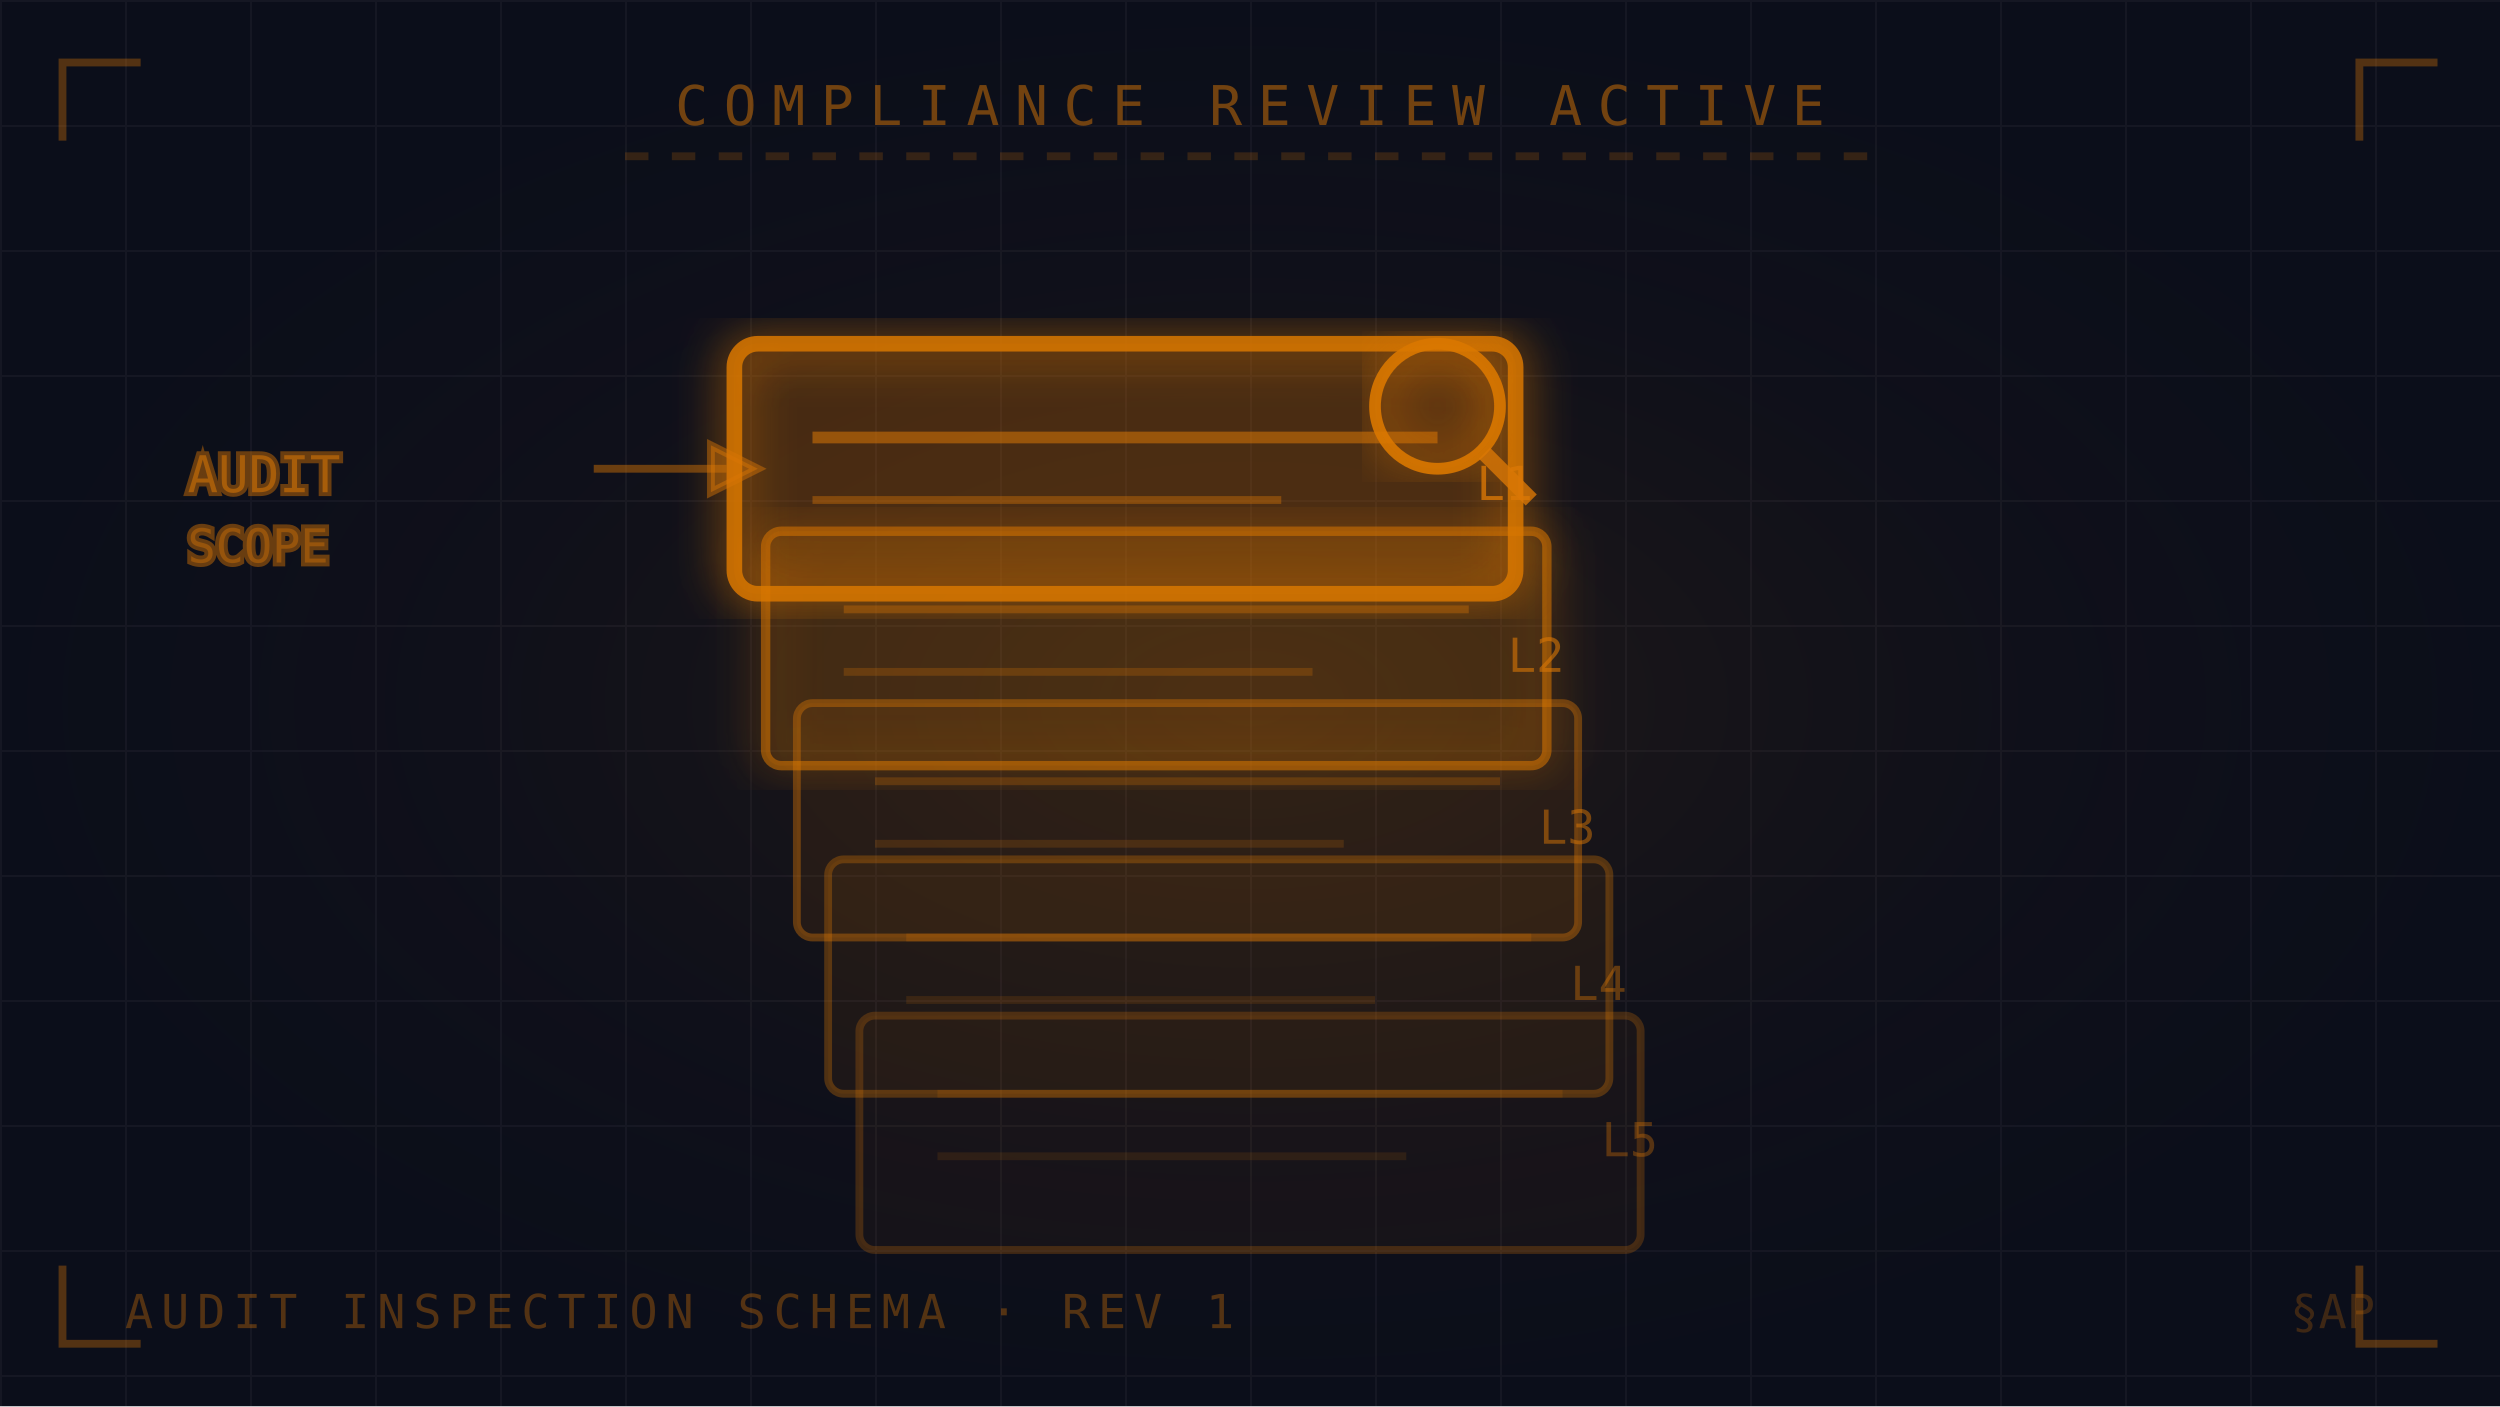
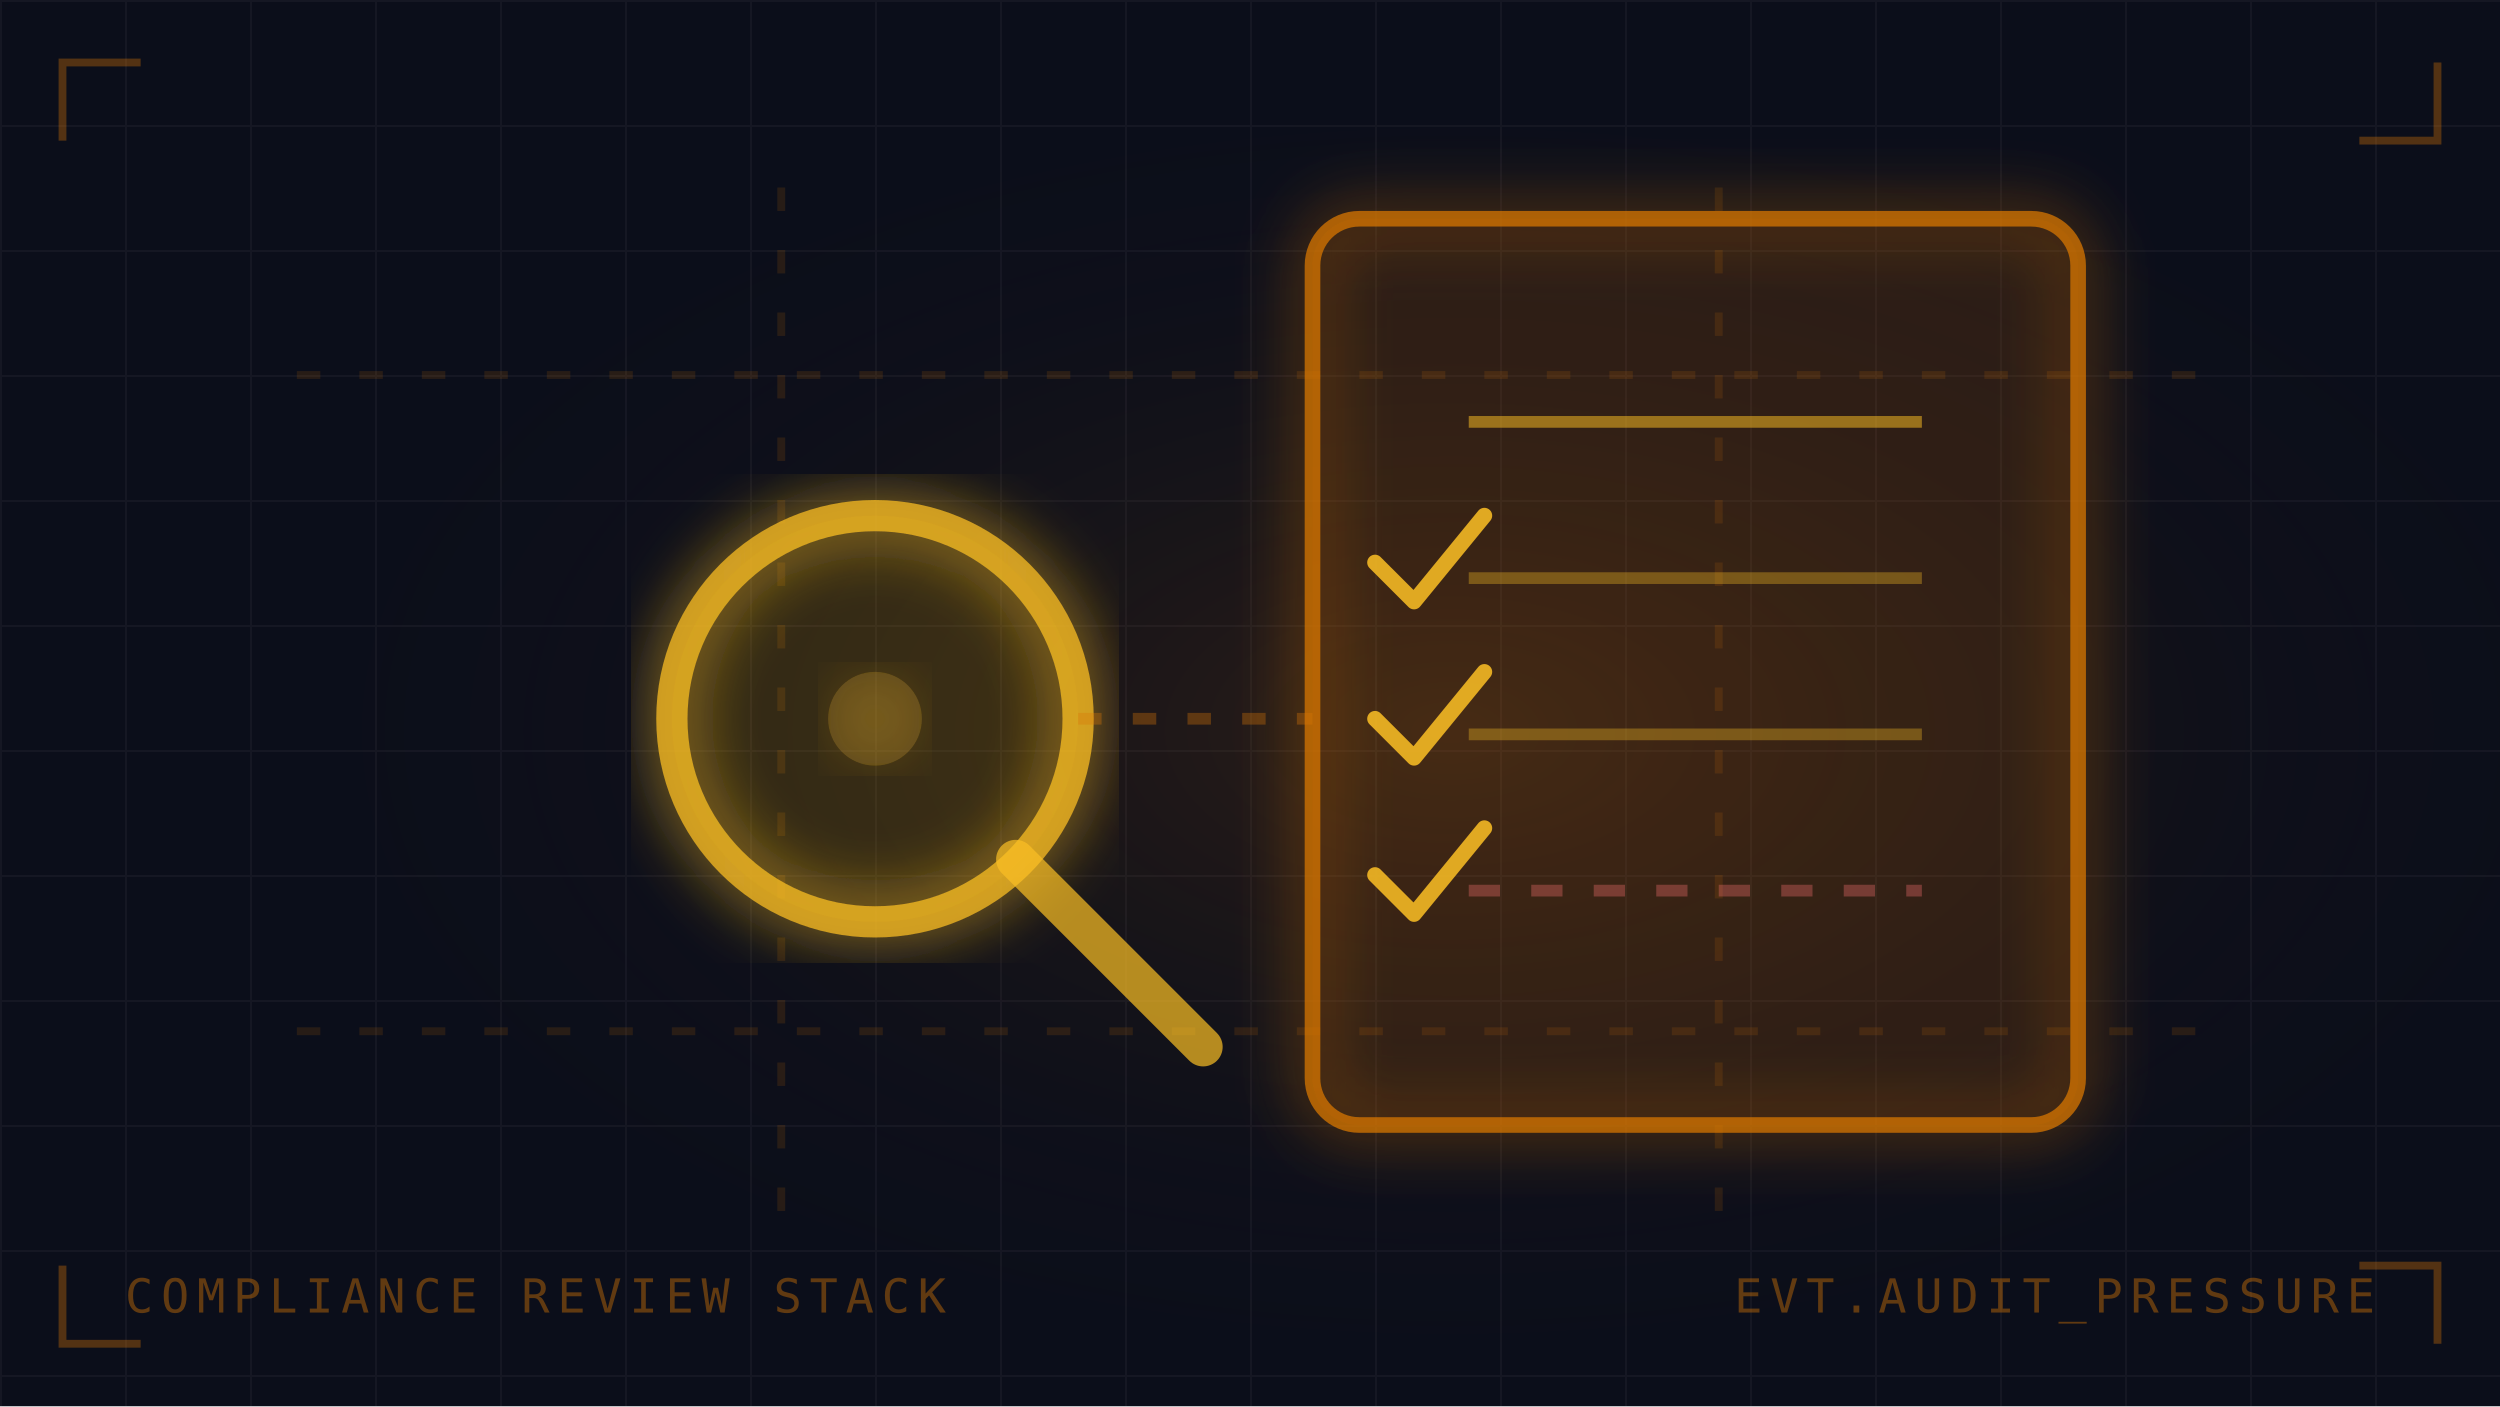
<svg xmlns="http://www.w3.org/2000/svg" viewBox="0 0 320 180" fill="none">
  <defs>
-     <pattern id="grid" width="16" height="16" patternUnits="userSpaceOnUse">
+     <pattern id="audit-grid" width="16" height="16" patternUnits="userSpaceOnUse">
      <path d="M 16 0 L 0 0 0 16" stroke="rgba(255,255,255,0.04)" stroke-width="0.5" />
    </pattern>
-     <filter id="glow">
-       <feGaussianBlur stdDeviation="3" result="blur" />
+     <filter id="audit-glow">
+       <feGaussianBlur stdDeviation="4" result="blur" />
      <feMerge>
        <feMergeNode in="blur" />
        <feMergeNode in="SourceGraphic" />
      </feMerge>
    </filter>
+     <radialGradient id="audit-haze" cx="58%" cy="52%" r="48%">
+       <stop offset="0%" stop-color="#d97706" stop-opacity="0.16" />
+       <stop offset="100%" stop-color="#0b0e1a" stop-opacity="0" />
+     </radialGradient>
  </defs>
  <rect width="320" height="180" fill="#0b0e1a" />
-   <rect width="320" height="180" fill="url(#grid)" />
-   <radialGradient id="haze" cx="50%" cy="50%" r="55%">
-     <stop offset="0%" stop-color="#d97706" stop-opacity="0.12" />
-     <stop offset="100%" stop-color="#0b0e1a" stop-opacity="0" />
-   </radialGradient>
-   <rect width="320" height="180" fill="url(#haze)" />
+   <rect width="320" height="180" fill="url(#audit-grid)" />
+   <rect width="320" height="180" fill="url(#audit-haze)" />
+   <g id="scene-ambient" stroke="rgba(217,119,6,0.14)" stroke-width="1" stroke-dasharray="3,5">
+     <path d="M 38 48 H 282" />
+     <path d="M 38 132 H 282" />
+     <path d="M 100 24 V 156" />
+     <path d="M 220 24 V 156" />
+   </g>
  <g stroke="rgba(217,119,6,0.35)" stroke-width="1">
    <path d="M 8 18 L 8 8 L 18 8" />
-     <path d="M 302 18 L 302 8 L 312 8" />
+     <path d="M 302 18 L 312 18 L 312 8" />
    <path d="M 8 162 L 8 172 L 18 172" />
-     <path d="M 302 162 L 302 172 L 312 172" />
+     <path d="M 302 162 L 312 162 L 312 172" />
  </g>
-   <rect x="110" y="130" width="100" height="30" rx="2" fill="rgba(217,119,6,0.05)" stroke="rgba(217,119,6,0.25)" stroke-width="1" />
-   <line x1="120" y1="140" x2="200" y2="140" stroke="rgba(217,119,6,0.15)" stroke-width="1" />
-   <line x1="120" y1="148" x2="180" y2="148" stroke="rgba(217,119,6,0.12)" stroke-width="1" />
-   <text x="205" y="148" fill="rgba(217,119,6,0.35)" font-family="monospace" font-size="6">L5</text>
-   <rect x="106" y="110" width="100" height="30" rx="2" fill="rgba(217,119,6,0.07)" stroke="rgba(217,119,6,0.32)" stroke-width="1" />
-   <line x1="116" y1="120" x2="196" y2="120" stroke="rgba(217,119,6,0.20)" stroke-width="1" />
-   <line x1="116" y1="128" x2="176" y2="128" stroke="rgba(217,119,6,0.15)" stroke-width="1" />
-   <text x="201" y="128" fill="rgba(217,119,6,0.40)" font-family="monospace" font-size="6">L4</text>
-   <rect x="102" y="90" width="100" height="30" rx="2" fill="rgba(217,119,6,0.09)" stroke="rgba(217,119,6,0.40)" stroke-width="1" />
-   <line x1="112" y1="100" x2="192" y2="100" stroke="rgba(217,119,6,0.25)" stroke-width="1" />
-   <line x1="112" y1="108" x2="172" y2="108" stroke="rgba(217,119,6,0.18)" stroke-width="1" />
-   <text x="197" y="108" fill="rgba(217,119,6,0.50)" font-family="monospace" font-size="6">L3</text>
-   <rect x="98" y="68" width="100" height="30" rx="2" fill="rgba(217,119,6,0.12)" stroke="rgba(217,119,6,0.55)" stroke-width="1.2" filter="url(#glow)" />
-   <line x1="108" y1="78" x2="188" y2="78" stroke="rgba(217,119,6,0.35)" stroke-width="1" />
-   <line x1="108" y1="86" x2="168" y2="86" stroke="rgba(217,119,6,0.25)" stroke-width="1" />
-   <text x="193" y="86" fill="rgba(217,119,6,0.60)" font-family="monospace" font-size="6">L2</text>
-   <rect x="94" y="44" width="100" height="32" rx="3" fill="rgba(217,119,6,0.15)" stroke="rgba(217,119,6,0.85)" stroke-width="2" filter="url(#glow)" />
-   <line x1="104" y1="56" x2="184" y2="56" stroke="rgba(217,119,6,0.55)" stroke-width="1.5" />
-   <line x1="104" y1="64" x2="164" y2="64" stroke="rgba(217,119,6,0.40)" stroke-width="1" />
-   <text x="189" y="64" fill="rgba(217,119,6,0.80)" font-family="monospace" font-size="6">L1</text>
-   <circle cx="184" cy="52" r="8" stroke="rgba(217,119,6,0.90)" stroke-width="1.5" fill="rgba(217,119,6,0.08)" filter="url(#glow)" />
-   <line x1="190" y1="58" x2="196" y2="64" stroke="rgba(217,119,6,0.80)" stroke-width="2" />
-   <g stroke="rgba(217,119,6,0.45)" stroke-width="1">
-     <line x1="76" y1="60" x2="93" y2="60" />
-     <polygon points="91,57 91,63 97,60" fill="rgba(217,119,6,0.45)" />
-     <text x="24" y="63" fill="rgba(217,119,6,0.55)" font-family="monospace" font-size="6.5">AUDIT</text>
-     <text x="24" y="72" fill="rgba(217,119,6,0.40)" font-family="monospace" font-size="6">SCOPE</text>
+   <g id="scene-subject">
+     <rect x="168" y="28" width="98" height="116" rx="6" fill="rgba(217,119,6,0.08)" stroke="rgba(217,119,6,0.74)" stroke-width="2" filter="url(#audit-glow)" />
+     <path d="M 188 54 H 246" stroke="rgba(251,191,36,0.52)" stroke-width="1.5" />
+     <path d="M 188 74 H 246" stroke="rgba(251,191,36,0.34)" stroke-width="1.5" />
+     <path d="M 188 94 H 246" stroke="rgba(251,191,36,0.34)" stroke-width="1.5" />
+     <path d="M 188 114 H 246" stroke="rgba(248,113,113,0.34)" stroke-width="1.5" stroke-dasharray="4,4" />
+     <g stroke="rgba(251,191,36,0.86)" stroke-width="2" stroke-linecap="round" stroke-linejoin="round">
+       <path d="M 176 72 L 181 77 L 190 66" />
+       <path d="M 176 92 L 181 97 L 190 86" />
+       <path d="M 176 112 L 181 117 L 190 106" />
+     </g>
+     <circle cx="112" cy="92" r="26" fill="rgba(251,191,36,0.08)" stroke="rgba(251,191,36,0.74)" stroke-width="4" filter="url(#audit-glow)" />
+     <path d="M 130 110 L 154 134" stroke="rgba(251,191,36,0.70)" stroke-width="5" stroke-linecap="round" />
+     <path d="M 138 92 H 168" stroke="rgba(217,119,6,0.34)" stroke-width="1.5" stroke-dasharray="3,4" />
  </g>
-   <text x="160" y="16" text-anchor="middle" fill="rgba(217,119,6,0.50)" font-family="monospace" font-size="7" letter-spacing="2">COMPLIANCE REVIEW ACTIVE</text>
-   <line x1="80" y1="20" x2="240" y2="20" stroke="rgba(217,119,6,0.20)" stroke-width="1" stroke-dasharray="3,3" />
-   <text x="16" y="170" fill="rgba(217,119,6,0.35)" font-family="monospace" font-size="6" letter-spacing="1">AUDIT INSPECTION SCHEMA · REV 1</text>
-   <text x="304" y="170" text-anchor="end" fill="rgba(217,119,6,0.25)" font-family="monospace" font-size="6">§AP</text>
+   <g filter="url(#audit-glow)">
+     <circle cx="112" cy="92" r="6" fill="rgba(251,191,36,0.20)" />
+   </g>
+   <g id="scene-annotations" fill="rgba(217,119,6,0.42)" font-family="monospace" font-size="6" letter-spacing="1">
+     <text x="16" y="168">COMPLIANCE REVIEW STACK</text>
+     <text x="304" y="168" text-anchor="end">EVT.AUDIT_PRESSURE</text>
+   </g>
</svg>
